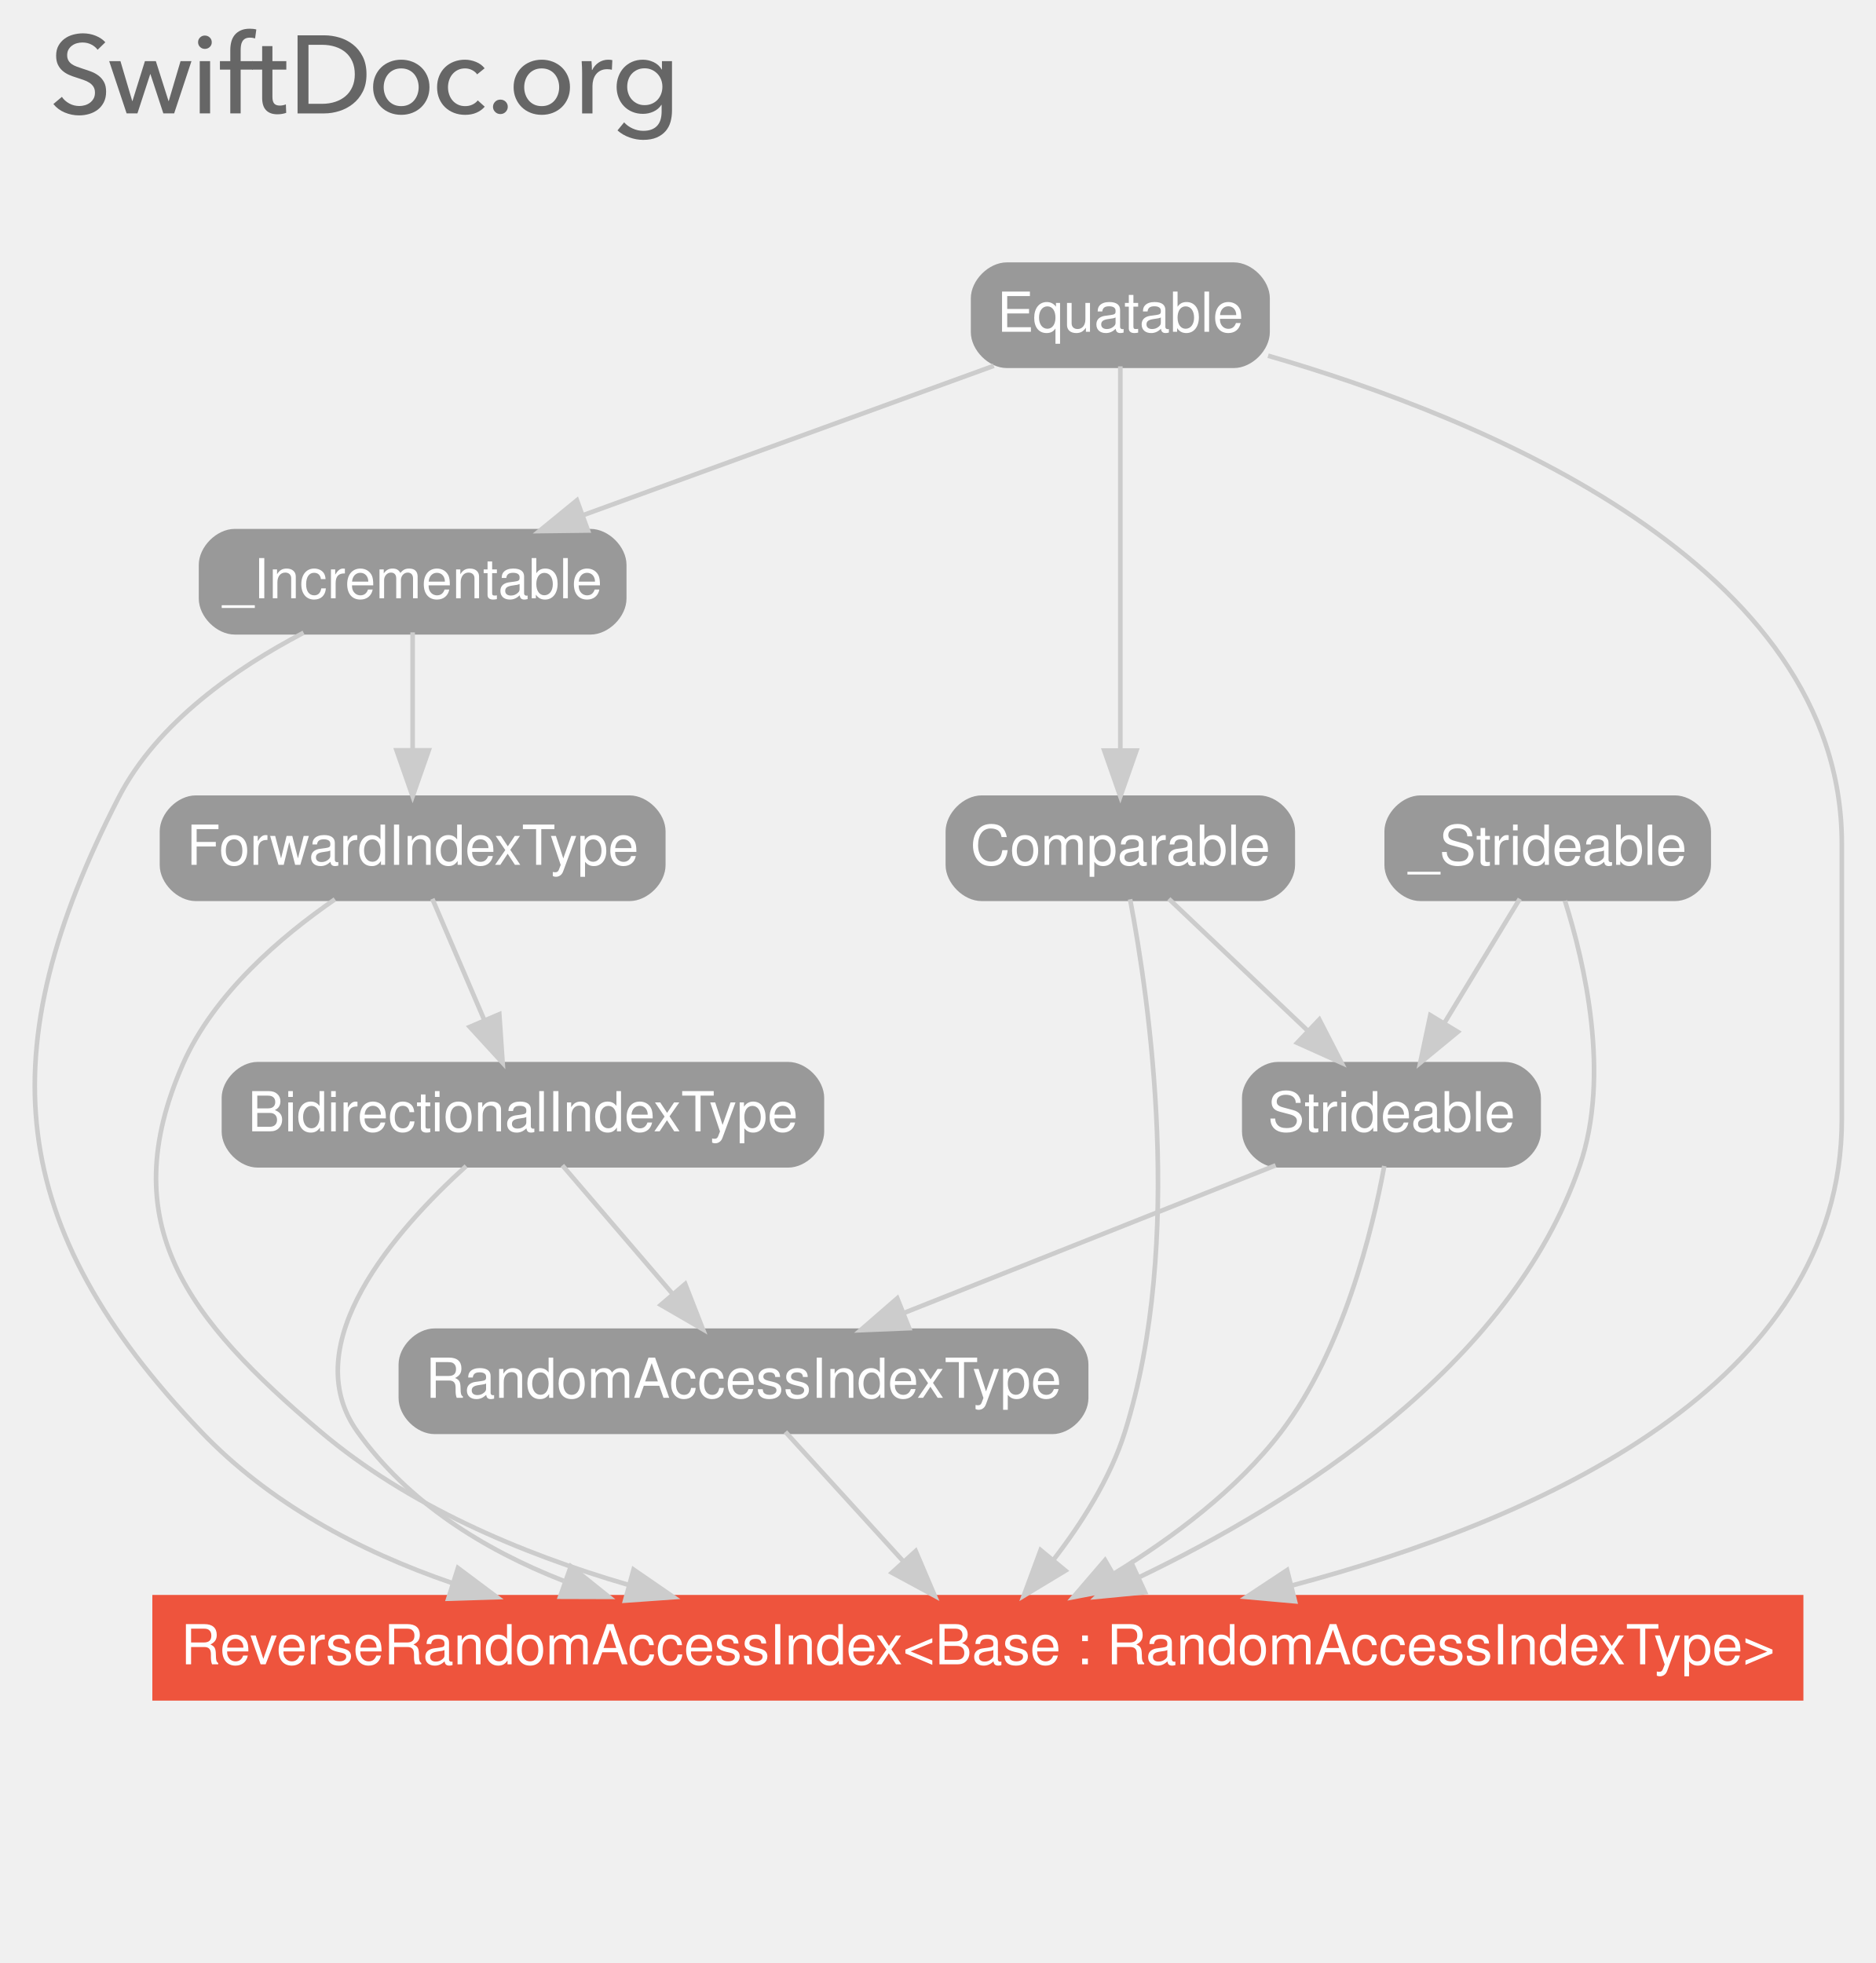
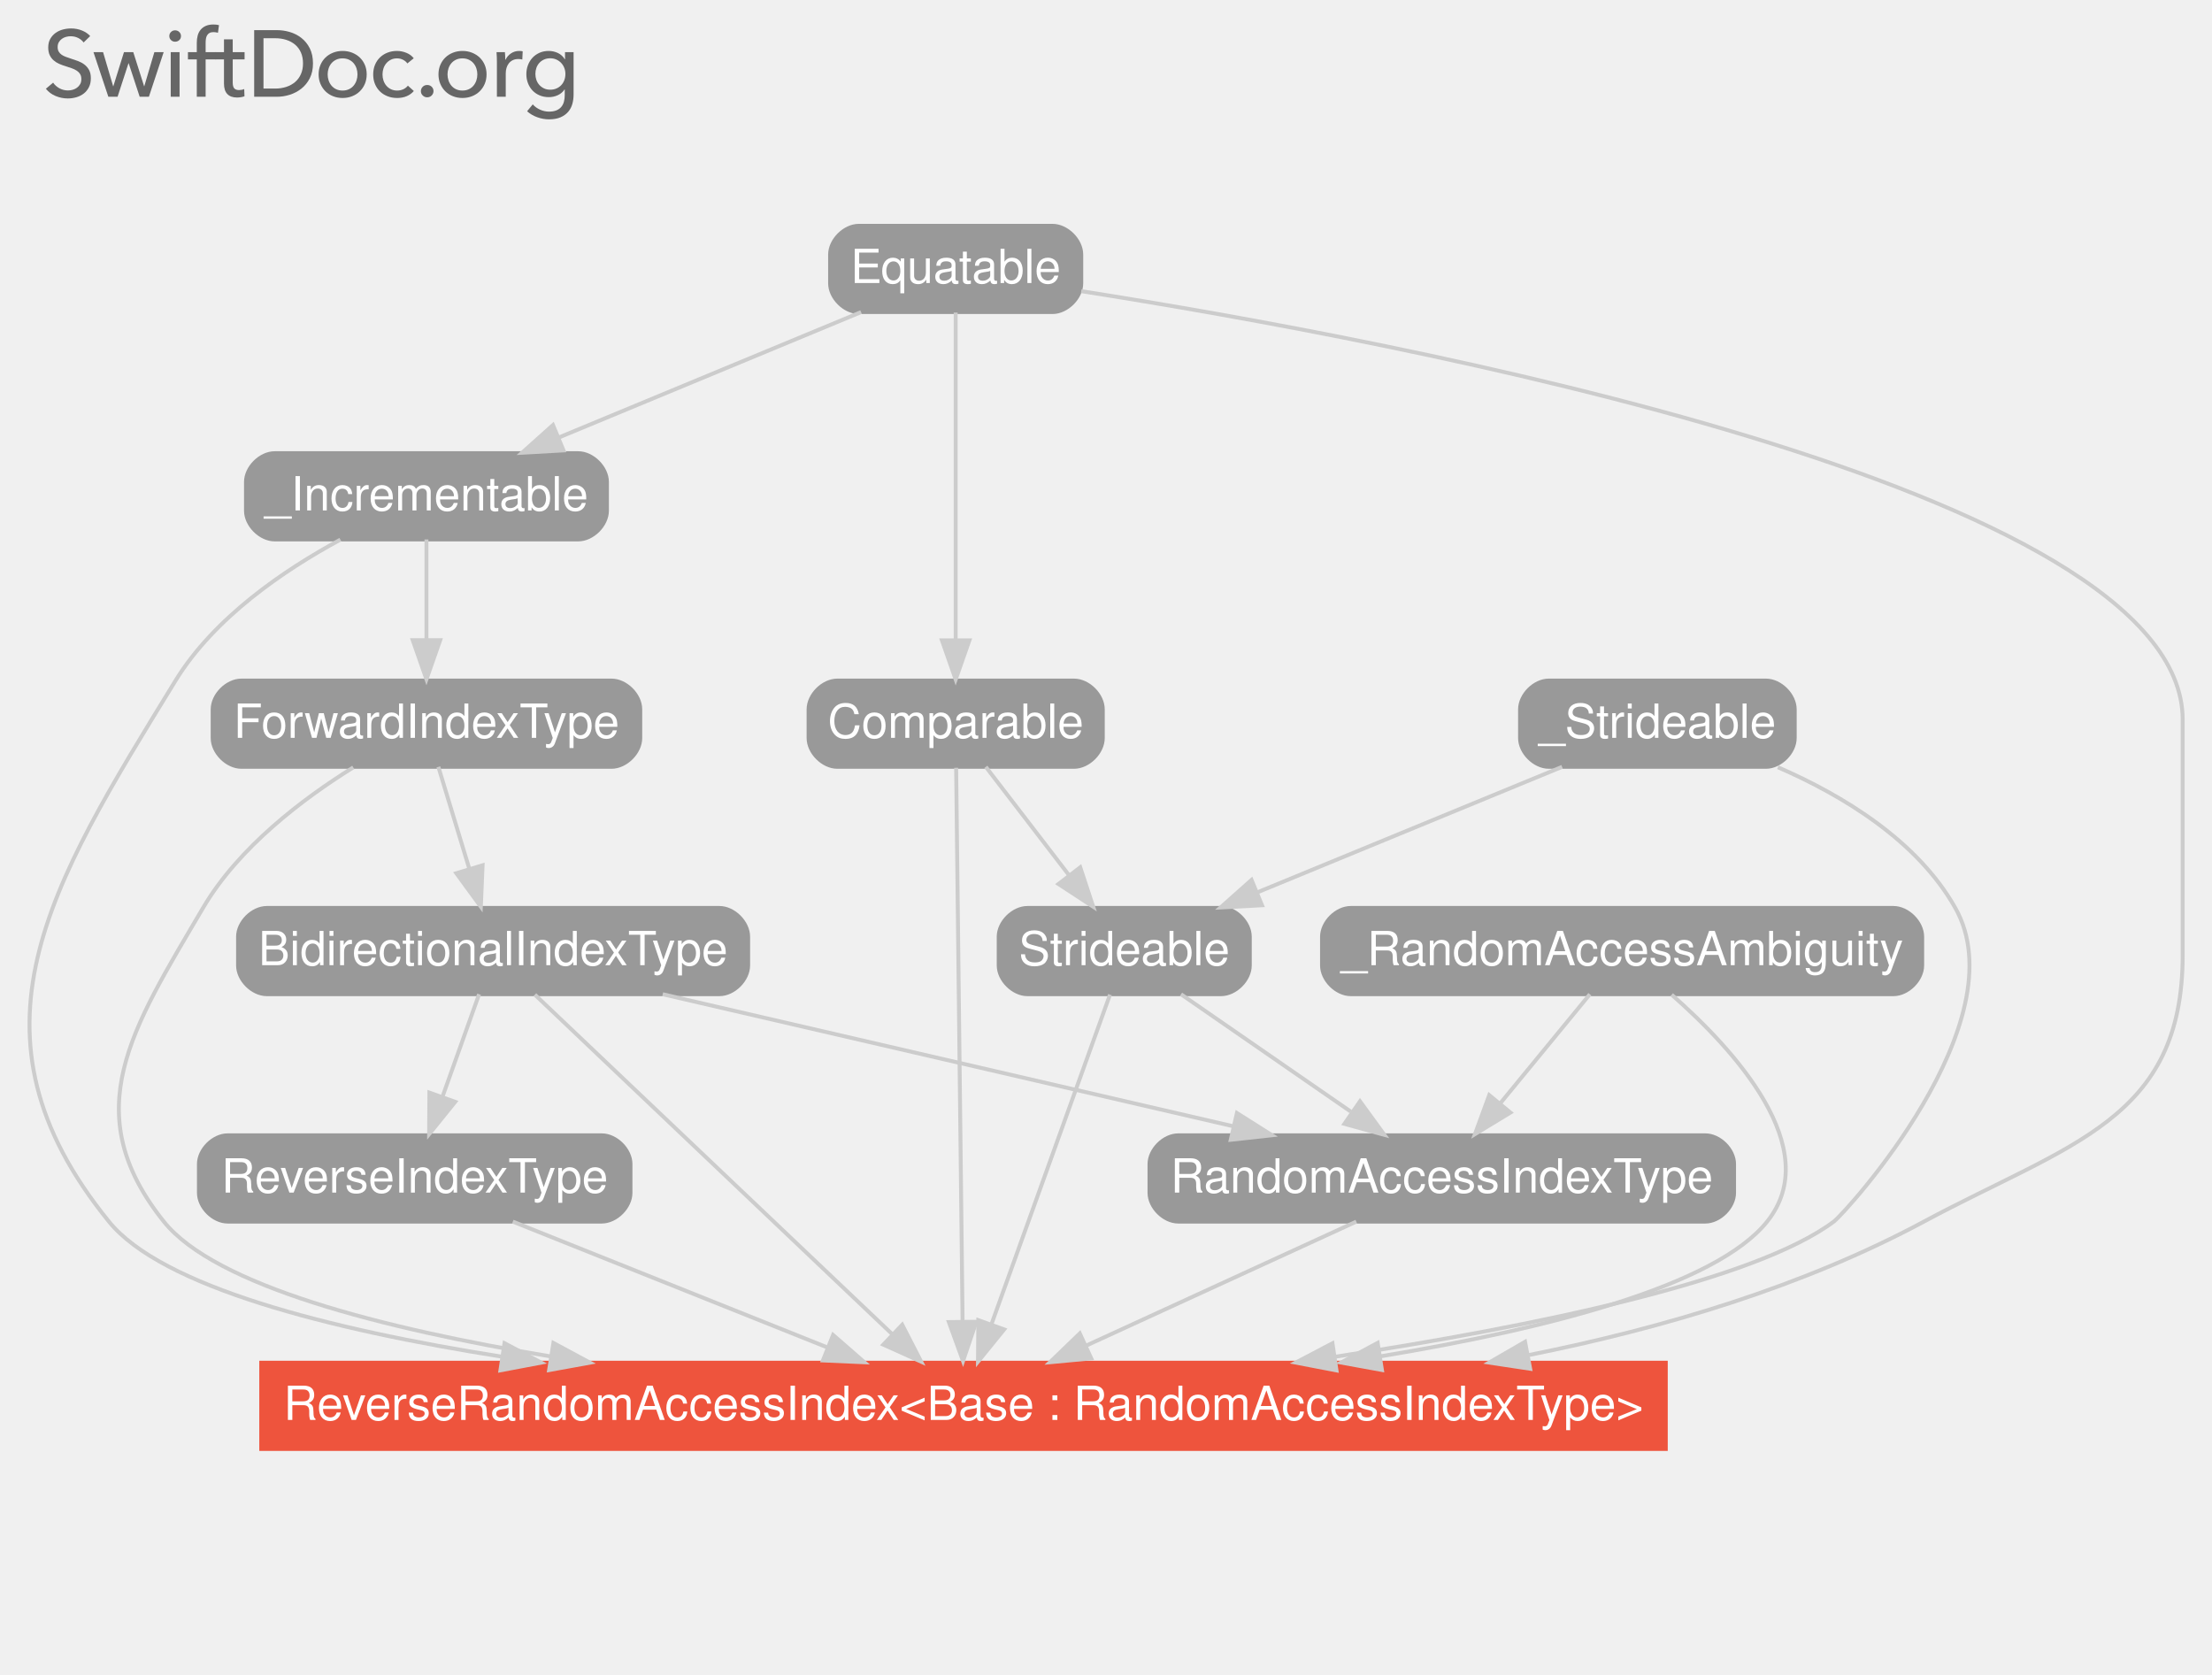
- <svg xmlns="http://www.w3.org/2000/svg" xmlns:xlink="http://www.w3.org/1999/xlink" width="408pt" height="427pt" viewBox="0.00 0.00 407.80 427.20">
+ <svg xmlns="http://www.w3.org/2000/svg" xmlns:xlink="http://www.w3.org/1999/xlink" width="564pt" height="427pt" viewBox="0.00 0.00 563.70 427.20">
  <g id="graph0" class="graph" transform="scale(1 1) rotate(0) translate(7.2 369.6)">
    <g transform="translate(0 -369.6)">
      <g>
        <path fill="#666666" d="M13.846,10.832c-0.336-0.464-0.792-0.844-1.368-1.14s-1.224-0.444-1.944-0.444         c-0.384,0-0.772,0.052-1.164,0.156C8.977,9.509,8.622,9.677,8.301,9.908c-0.32,0.232-0.58,0.52-0.78,0.864         c-0.2,0.344-0.3,0.756-0.3,1.236c0,0.464,0.092,0.852,0.276,1.164c0.184,0.312,0.432,0.576,0.744,0.792s0.68,0.4,1.104,0.552         c0.423,0.152,0.876,0.309,1.356,0.468c0.576,0.177,1.16,0.376,1.752,0.601c0.592,0.224,1.128,0.52,1.608,0.888         s0.872,0.828,1.176,1.38s0.456,1.252,0.456,2.101c0,0.88-0.164,1.644-0.492,2.292c-0.328,0.647-0.765,1.184-1.308,1.607         c-0.544,0.424-1.172,0.74-1.884,0.948s-1.444,0.312-2.196,0.312c-1.072,0-2.108-0.208-3.108-0.624         c-1-0.415-1.828-1.031-2.484-1.848l1.848-1.56c0.4,0.592,0.936,1.071,1.608,1.439c0.672,0.368,1.399,0.552,2.184,0.552         c0.4,0,0.8-0.056,1.2-0.168c0.4-0.111,0.764-0.288,1.092-0.527c0.328-0.24,0.596-0.54,0.804-0.9         c0.208-0.36,0.312-0.796,0.312-1.308s-0.108-0.94-0.324-1.284c-0.216-0.344-0.508-0.636-0.876-0.876s-0.796-0.444-1.284-0.612         c-0.488-0.168-1.004-0.34-1.548-0.516c-0.544-0.16-1.08-0.356-1.608-0.588c-0.528-0.232-1-0.528-1.416-0.889         c-0.416-0.359-0.752-0.804-1.008-1.332c-0.256-0.527-0.384-1.184-0.384-1.968c0-0.848,0.172-1.576,0.516-2.184         c0.344-0.608,0.792-1.112,1.344-1.512c0.552-0.4,1.176-0.692,1.872-0.876c0.696-0.184,1.396-0.276,2.1-0.276         c0.992,0,1.92,0.176,2.784,0.528c0.864,0.352,1.56,0.824,2.088,1.416L13.846,10.832z" />
        <path fill="#666666" d="M18.813,13.304l2.568,8.688h0.048l2.712-8.688h2.376l2.76,8.688h0.048l2.568-8.688h2.376L30.501,24.68         h-2.352l-2.808-8.544h-0.048l-2.784,8.544h-2.352l-3.792-11.376H18.813z" />
        <path fill="#666666" d="M38.685,9.2c0,0.416-0.147,0.76-0.44,1.032c-0.294,0.272-0.647,0.408-1.06,0.408s-0.762-0.14-1.047-0.42         c-0.286-0.28-0.429-0.62-0.429-1.02c0-0.416,0.143-0.764,0.429-1.044c0.286-0.28,0.635-0.42,1.047-0.42s0.766,0.14,1.06,0.42         C38.538,8.437,38.685,8.784,38.685,9.2z M38.325,24.68h-2.256V13.304h2.256V24.68z" />
        <path fill="#666666" d="M47.613,15.152h-2.64v9.528h-2.256v-9.528h-2.256v-1.848h2.256v-2.376c0-0.672,0.076-1.292,0.228-1.86         c0.152-0.568,0.4-1.06,0.744-1.476c0.344-0.416,0.784-0.744,1.32-0.984c0.536-0.24,1.188-0.36,1.956-0.36         c0.544,0,1.016,0.056,1.416,0.168l-0.264,1.944c-0.176-0.048-0.352-0.088-0.528-0.12c-0.176-0.032-0.376-0.048-0.6-0.048         c-0.432,0-0.78,0.076-1.044,0.228c-0.264,0.152-0.468,0.356-0.612,0.612s-0.24,0.548-0.288,0.876         c-0.048,0.328-0.072,0.668-0.072,1.02v2.376h2.64V15.152z" />
        <path fill="#666666" d="M54.909,15.152h-3.024v5.91c0,0.687,0.128,1.177,0.384,1.472c0.256,0.295,0.664,0.442,1.224,0.442         c0.208,0,0.432-0.021,0.672-0.065c0.24-0.044,0.456-0.11,0.648-0.198l0.072,1.848c-0.272,0.096-0.572,0.172-0.9,0.229         c-0.328,0.056-0.668,0.084-1.02,0.084c-1.072,0-1.892-0.296-2.46-0.889c-0.568-0.592-0.852-1.479-0.852-2.664v-6.168h-2.184         v-1.848h2.184V10.04h2.232v3.264h3.024V15.152z" />
        <path fill="#666666" d="M57.356,7.688h5.832c1.088,0,2.176,0.16,3.264,0.48c1.088,0.32,2.072,0.824,2.952,1.512         s1.592,1.568,2.136,2.64c0.544,1.072,0.816,2.36,0.816,3.864c0,1.456-0.272,2.716-0.816,3.78s-1.256,1.943-2.136,2.64         s-1.864,1.216-2.952,1.561c-1.088,0.344-2.176,0.516-3.264,0.516h-5.832V7.688z M59.732,22.593h2.976         c1.024,0,1.972-0.145,2.844-0.432c0.872-0.288,1.624-0.704,2.256-1.248c0.632-0.544,1.124-1.216,1.476-2.017         c0.352-0.8,0.528-1.704,0.528-2.712c0-1.056-0.176-1.983-0.528-2.784c-0.353-0.8-0.844-1.468-1.476-2.004         c-0.632-0.536-1.384-0.944-2.256-1.224s-1.82-0.42-2.844-0.42h-2.976V22.593z" />
        <path fill="#666666" d="M86.06,18.969c0,0.88-0.156,1.688-0.468,2.424c-0.312,0.736-0.744,1.372-1.296,1.908         c-0.552,0.536-1.204,0.952-1.956,1.248c-0.752,0.296-1.56,0.443-2.424,0.443c-0.864,0-1.672-0.147-2.424-0.443         c-0.752-0.296-1.4-0.712-1.944-1.248c-0.544-0.536-0.972-1.172-1.284-1.908c-0.312-0.735-0.468-1.544-0.468-2.424         s0.156-1.684,0.468-2.412c0.312-0.728,0.74-1.356,1.284-1.884c0.543-0.528,1.191-0.939,1.944-1.236         c0.752-0.296,1.56-0.444,2.424-0.444c0.864,0,1.672,0.148,2.424,0.444c0.752,0.297,1.404,0.708,1.956,1.236         c0.552,0.527,0.984,1.156,1.296,1.884C85.904,17.285,86.06,18.089,86.06,18.969z M83.708,18.98c0-0.542-0.084-1.061-0.252-1.556         c-0.169-0.494-0.414-0.929-0.734-1.304s-0.718-0.674-1.192-0.897s-1.015-0.335-1.625-0.335c-0.61,0-1.152,0.111-1.625,0.335         c-0.474,0.224-0.871,0.522-1.191,0.897c-0.321,0.375-0.566,0.81-0.734,1.304C76.184,17.92,76.1,18.438,76.1,18.98         c0,0.543,0.084,1.062,0.253,1.556c0.168,0.495,0.413,0.934,0.734,1.316c0.321,0.383,0.718,0.686,1.191,0.909         c0.473,0.224,1.015,0.335,1.625,0.335c0.61,0,1.151-0.111,1.625-0.335s0.871-0.526,1.192-0.909s0.565-0.821,0.734-1.316         C83.624,20.042,83.708,19.523,83.708,18.98z" />
        <path fill="#666666" d="M96.428,16.184c-0.24-0.368-0.6-0.676-1.08-0.924s-0.992-0.372-1.536-0.372         c-0.592,0-1.116,0.112-1.572,0.336c-0.456,0.225-0.844,0.524-1.164,0.9c-0.32,0.376-0.564,0.812-0.732,1.308         s-0.252,1.017-0.252,1.56c0,0.545,0.084,1.064,0.252,1.561s0.412,0.933,0.732,1.308c0.32,0.376,0.712,0.677,1.176,0.9         c0.464,0.225,0.992,0.336,1.584,0.336c0.576,0,1.1-0.111,1.572-0.336c0.472-0.224,0.86-0.528,1.164-0.912l1.512,1.368         c-0.48,0.561-1.08,0.996-1.8,1.308c-0.72,0.312-1.536,0.468-2.448,0.468c-0.88,0-1.692-0.144-2.436-0.432         c-0.744-0.288-1.388-0.691-1.932-1.212c-0.544-0.52-0.972-1.147-1.284-1.884s-0.468-1.561-0.468-2.473         c0-0.896,0.152-1.711,0.456-2.447c0.304-0.736,0.728-1.368,1.272-1.896c0.543-0.527,1.188-0.936,1.932-1.224         c0.744-0.288,1.548-0.433,2.412-0.433c0.8,0,1.596,0.16,2.388,0.48s1.419,0.784,1.884,1.392L96.428,16.184z" />
        <path fill="#666666" d="M103.1,23.24c0,0.417-0.152,0.784-0.456,1.104c-0.304,0.32-0.688,0.479-1.152,0.479         c-0.448,0-0.828-0.155-1.14-0.468c-0.312-0.312-0.468-0.676-0.468-1.092c0-0.432,0.152-0.804,0.456-1.116         c0.304-0.312,0.688-0.468,1.152-0.468c0.464,0,0.848,0.152,1.152,0.456C102.947,22.44,103.1,22.808,103.1,23.24z" />
        <path fill="#666666" d="M116.635,18.969c0,0.88-0.156,1.688-0.468,2.424c-0.312,0.736-0.744,1.372-1.296,1.908         c-0.552,0.536-1.204,0.952-1.956,1.248c-0.752,0.296-1.56,0.443-2.424,0.443c-0.864,0-1.672-0.147-2.424-0.443         c-0.752-0.296-1.4-0.712-1.944-1.248c-0.544-0.536-0.972-1.172-1.284-1.908c-0.312-0.735-0.468-1.544-0.468-2.424         s0.156-1.684,0.468-2.412c0.312-0.728,0.74-1.356,1.284-1.884c0.543-0.528,1.191-0.939,1.944-1.236         c0.752-0.296,1.56-0.444,2.424-0.444c0.864,0,1.672,0.148,2.424,0.444c0.752,0.297,1.404,0.708,1.956,1.236         c0.552,0.527,0.984,1.156,1.296,1.884C116.479,17.285,116.635,18.089,116.635,18.969z M114.283,18.98         c0-0.542-0.084-1.061-0.252-1.556c-0.169-0.494-0.414-0.929-0.734-1.304s-0.718-0.674-1.192-0.897s-1.015-0.335-1.625-0.335         c-0.61,0-1.152,0.111-1.625,0.335c-0.474,0.224-0.871,0.522-1.191,0.897c-0.321,0.375-0.566,0.81-0.734,1.304         c-0.169,0.495-0.253,1.014-0.253,1.556c0,0.543,0.084,1.062,0.253,1.556c0.168,0.495,0.413,0.934,0.734,1.316         c0.321,0.383,0.718,0.686,1.191,0.909c0.473,0.224,1.015,0.335,1.625,0.335c0.61,0,1.151-0.111,1.625-0.335         s0.871-0.526,1.192-0.909s0.565-0.821,0.734-1.316C114.199,20.042,114.283,19.523,114.283,18.98z" />
        <path fill="#666666" d="M119.251,14.577c-0.016-0.48-0.04-0.904-0.072-1.272h2.136c0.032,0.288,0.056,0.62,0.072,0.996         c0.016,0.376,0.024,0.684,0.024,0.924h0.072c0.32-0.672,0.788-1.212,1.404-1.62c0.616-0.408,1.308-0.612,2.076-0.612         c0.352,0,0.648,0.033,0.888,0.097l-0.096,2.088c-0.32-0.08-0.664-0.12-1.032-0.12c-0.544,0-1.016,0.101-1.416,0.3         c-0.4,0.2-0.732,0.468-0.996,0.805c-0.264,0.336-0.46,0.724-0.588,1.163c-0.128,0.44-0.192,0.9-0.192,1.381v5.976h-2.256v-8.928         C119.275,15.449,119.267,15.056,119.251,14.577z" />
        <path fill="#666666" d="M128.419,26.625c0.496,0.56,1.116,1.008,1.86,1.344c0.744,0.336,1.508,0.504,2.292,0.504         c0.752,0,1.384-0.108,1.896-0.324s0.924-0.512,1.236-0.888s0.536-0.82,0.672-1.332c0.136-0.513,0.204-1.064,0.204-1.656v-1.464         h-0.048c-0.416,0.641-0.984,1.128-1.704,1.464c-0.72,0.336-1.488,0.504-2.304,0.504c-0.864,0-1.652-0.151-2.364-0.456         c-0.712-0.304-1.316-0.72-1.812-1.248c-0.496-0.527-0.88-1.147-1.152-1.859s-0.408-1.477-0.408-2.292         c0-0.816,0.136-1.584,0.408-2.305c0.272-0.72,0.656-1.348,1.152-1.884c0.496-0.535,1.096-0.96,1.8-1.271         c0.704-0.312,1.488-0.469,2.352-0.469c0.816,0,1.596,0.177,2.34,0.528c0.744,0.353,1.332,0.888,1.764,1.608h0.048v-1.824h2.184         v10.8c0,0.832-0.104,1.628-0.312,2.388c-0.208,0.76-0.56,1.433-1.056,2.017s-1.144,1.052-1.944,1.404         c-0.8,0.352-1.792,0.527-2.976,0.527c-0.992,0-1.988-0.18-2.988-0.54c-1-0.359-1.86-0.868-2.58-1.523L128.419,26.625z          M129.091,18.873c0,0.527,0.084,1.031,0.253,1.512c0.168,0.479,0.417,0.904,0.746,1.271c0.329,0.369,0.726,0.664,1.192,0.889         c0.465,0.224,0.995,0.336,1.589,0.336c0.577,0,1.107-0.104,1.589-0.312c0.481-0.207,0.891-0.491,1.228-0.852         s0.598-0.784,0.782-1.272c0.185-0.487,0.277-1.012,0.277-1.571c0-0.544-0.093-1.057-0.277-1.536         c-0.185-0.48-0.449-0.904-0.794-1.272c-0.345-0.367-0.755-0.66-1.228-0.876c-0.474-0.216-1-0.324-1.577-0.324         c-0.594,0-1.124,0.108-1.589,0.324c-0.466,0.216-0.863,0.504-1.192,0.864s-0.578,0.784-0.746,1.271         C129.175,17.812,129.091,18.329,129.091,18.873z" />
      </g>
      <g>
        <a xlink:href="/" pointer-events="all" target="_top">
          <polygon fill="none" points="0,0 145,0 145,35 0,35 0,0" />
        </a>
      </g>
    </g>
    <g id="node1" class="node">
      <g id="a_node1">
        <a xlink:href="/swift-2/protocol/BidirectionalIndexType/" target="_top">
-           <path fill="#999999" stroke="#999999" d="M164.123,-138C164.123,-138 48.672,-138 48.672,-138 45.005,-138 41.339,-134.333 41.339,-130.667 41.339,-130.667 41.339,-123.333 41.339,-123.333 41.339,-119.667 45.005,-116 48.672,-116 48.672,-116 164.123,-116 164.123,-116 167.79,-116 171.456,-119.667 171.456,-123.333 171.456,-123.333 171.456,-130.667 171.456,-130.667 171.456,-134.333 167.79,-138 164.123,-138" />
-           <text text-anchor="middle" x="106.398" y="-123.4" font-family="Helvetica,sans-Serif" font-size="12.00" fill="white">BidirectionalIndexType</text>
+           <path fill="#999999" stroke="#999999" d="M176.03,-138C176.03,-138 60.579,-138 60.579,-138 56.912,-138 53.245,-134.333 53.245,-130.667 53.245,-130.667 53.245,-123.333 53.245,-123.333 53.245,-119.667 56.912,-116 60.579,-116 60.579,-116 176.03,-116 176.03,-116 179.696,-116 183.363,-119.667 183.363,-123.333 183.363,-123.333 183.363,-130.667 183.363,-130.667 183.363,-134.333 179.696,-138 176.03,-138" />
+           <text text-anchor="middle" x="118.304" y="-123.4" font-family="Helvetica,sans-Serif" font-size="12.00" fill="white">BidirectionalIndexType</text>
        </a>
      </g>
    </g>
    <g id="node5" class="node">
      <g id="a_node5">
        <a xlink:href="/swift-2/protocol/RandomAccessIndexType/" target="_top">
-           <path fill="#999999" stroke="#999999" d="M221.623,-80C221.623,-80 87.172,-80 87.172,-80 83.505,-80 79.839,-76.333 79.839,-72.667 79.839,-72.667 79.839,-65.333 79.839,-65.333 79.839,-61.667 83.505,-58 87.172,-58 87.172,-58 221.623,-58 221.623,-58 225.29,-58 228.956,-61.667 228.956,-65.333 228.956,-65.333 228.956,-72.667 228.956,-72.667 228.956,-76.333 225.29,-80 221.623,-80" />
-           <text text-anchor="middle" x="154.398" y="-65.4" font-family="Helvetica,sans-Serif" font-size="12.00" fill="white">RandomAccessIndexType</text>
+           <path fill="#999999" stroke="#999999" d="M427.53,-80C427.53,-80 293.079,-80 293.079,-80 289.412,-80 285.746,-76.333 285.746,-72.667 285.746,-72.667 285.746,-65.333 285.746,-65.333 285.746,-61.667 289.412,-58 293.079,-58 293.079,-58 427.53,-58 427.53,-58 431.196,-58 434.863,-61.667 434.863,-65.333 434.863,-65.333 434.863,-72.667 434.863,-72.667 434.863,-76.333 431.196,-80 427.53,-80" />
+           <text text-anchor="middle" x="360.304" y="-65.4" font-family="Helvetica,sans-Serif" font-size="12.00" fill="white">RandomAccessIndexType</text>
        </a>
      </g>
    </g>
-     <g id="edge11" class="edge">
-       <path fill="none" stroke="#cccccc" d="M114.979,-115.988C121.653,-108.202 131.086,-97.197 139.05,-87.905" />
-       <polygon fill="#cccccc" stroke="#cccccc" points="141.715,-90.174 145.566,-80.304 136.4,-85.619 141.715,-90.174" />
+     <g id="edge15" class="edge">
+       <path fill="none" stroke="#cccccc" d="M161.569,-115.988C202.308,-106.561 263.436,-92.416 307.131,-82.305" />
+       <polygon fill="#cccccc" stroke="#cccccc" points="308.053,-85.684 317.007,-80.019 306.475,-78.864 308.053,-85.684" />
    </g>
    <g id="node6" class="node">
      <g id="a_node6">
-         <a xlink:href="/swift-2/type/ReverseRandomAccessIndex/" target="_top">
-           <polygon fill="#ee543d" stroke="#ee543d" points="384.539,-22 26.256,-22 26.256,-0 384.539,-0 384.539,-22" />
-           <text text-anchor="middle" x="205.398" y="-7.4" font-family="Helvetica,sans-Serif" font-size="12.00" fill="white">ReverseRandomAccessIndex&lt;Base : RandomAccessIndexType&gt;</text>
+         <a xlink:href="/swift-2/protocol/ReverseIndexType/" target="_top">
+           <path fill="#999999" stroke="#999999" d="M146.016,-80C146.016,-80 50.592,-80 50.592,-80 46.925,-80 43.259,-76.333 43.259,-72.667 43.259,-72.667 43.259,-65.333 43.259,-65.333 43.259,-61.667 46.925,-58 50.592,-58 50.592,-58 146.016,-58 146.016,-58 149.683,-58 153.35,-61.667 153.35,-65.333 153.35,-65.333 153.35,-72.667 153.35,-72.667 153.35,-76.333 149.683,-80 146.016,-80" />
+           <text text-anchor="middle" x="98.304" y="-65.4" font-family="Helvetica,sans-Serif" font-size="12.00" fill="white">ReverseIndexType</text>
        </a>
      </g>
    </g>
-     <g id="edge5" class="edge">
-       <path fill="none" stroke="#cccccc" d="M94.039,-115.829C78.861,-102.089 56.715,-77.118 70.397,-58 81.341,-42.71 97.671,-32.443 115.228,-25.565" />
-       <polygon fill="#cccccc" stroke="#cccccc" points="116.82,-28.715 125.082,-22.083 114.488,-22.115 116.82,-28.715" />
+     <g id="edge13" class="edge">
+       <path fill="none" stroke="#cccccc" d="M114.729,-115.988C112.144,-108.752 108.568,-98.737 105.411,-89.9" />
+       <polygon fill="#cccccc" stroke="#cccccc" points="108.644,-88.544 101.984,-80.304 102.052,-90.898 108.644,-88.544" />
+     </g>
+     <g id="node7" class="node">
+       <g id="a_node7">
+         <a xlink:href="/swift-2/type/ReverseRandomAccessIndex/" target="_top">
+           <polygon fill="#ee543d" stroke="#ee543d" points="417.446,-22 59.163,-22 59.163,-0 417.446,-0 417.446,-22" />
+           <text text-anchor="middle" x="238.304" y="-7.4" font-family="Helvetica,sans-Serif" font-size="12.00" fill="white">ReverseRandomAccessIndex&lt;Base : RandomAccessIndexType&gt;</text>
+         </a>
+       </g>
+     </g>
+     <g id="edge6" class="edge">
+       <path fill="none" stroke="#cccccc" d="M128.953,-115.883C149.45,-96.412 194.599,-53.52 220.007,-29.382" />
+       <polygon fill="#cccccc" stroke="#cccccc" points="222.667,-31.683 227.506,-22.258 217.846,-26.608 222.667,-31.683" />
    </g>
    <g id="node2" class="node">
      <g id="a_node2">
        <a xlink:href="/swift-2/protocol/Comparable/" target="_top">
-           <path fill="#999999" stroke="#999999" d="M266.589,-196C266.589,-196 206.206,-196 206.206,-196 202.54,-196 198.873,-192.333 198.873,-188.667 198.873,-188.667 198.873,-181.333 198.873,-181.333 198.873,-177.667 202.54,-174 206.206,-174 206.206,-174 266.589,-174 266.589,-174 270.255,-174 273.922,-177.667 273.922,-181.333 273.922,-181.333 273.922,-188.667 273.922,-188.667 273.922,-192.333 270.255,-196 266.589,-196" />
-           <text text-anchor="middle" x="236.398" y="-181.4" font-family="Helvetica,sans-Serif" font-size="12.00" fill="white">Comparable</text>
+           <path fill="#999999" stroke="#999999" d="M266.496,-196C266.496,-196 206.113,-196 206.113,-196 202.446,-196 198.78,-192.333 198.78,-188.667 198.78,-188.667 198.78,-181.333 198.78,-181.333 198.78,-177.667 202.446,-174 206.113,-174 206.113,-174 266.496,-174 266.496,-174 270.162,-174 273.829,-177.667 273.829,-181.333 273.829,-181.333 273.829,-188.667 273.829,-188.667 273.829,-192.333 270.162,-196 266.496,-196" />
+           <text text-anchor="middle" x="236.304" y="-181.4" font-family="Helvetica,sans-Serif" font-size="12.00" fill="white">Comparable</text>
        </a>
      </g>
    </g>
-     <g id="edge7" class="edge">
-       <path fill="none" stroke="#cccccc" d="M238.524,-173.892C242.672,-152.101 250.359,-99.329 237.398,-58 234.233,-47.911 227.988,-38.097 221.848,-30.143" />
-       <polygon fill="#cccccc" stroke="#cccccc" points="224.447,-27.794 215.378,-22.318 219.052,-32.255 224.447,-27.794" />
+     <g id="edge9" class="edge">
+       <path fill="none" stroke="#cccccc" d="M236.423,-173.756C236.745,-146.097 237.636,-69.509 238.066,-32.519" />
+       <polygon fill="#cccccc" stroke="#cccccc" points="241.567,-32.448 238.183,-22.408 234.567,-32.367 241.567,-32.448" />
    </g>
-     <g id="node7" class="node">
-       <g id="a_node7">
+     <g id="node8" class="node">
+       <g id="a_node8">
        <a xlink:href="/swift-2/protocol/Strideable/" target="_top">
-           <path fill="#999999" stroke="#999999" d="M320.091,-138C320.091,-138 270.704,-138 270.704,-138 267.038,-138 263.371,-134.333 263.371,-130.667 263.371,-130.667 263.371,-123.333 263.371,-123.333 263.371,-119.667 267.038,-116 270.704,-116 270.704,-116 320.091,-116 320.091,-116 323.757,-116 327.424,-119.667 327.424,-123.333 327.424,-123.333 327.424,-130.667 327.424,-130.667 327.424,-134.333 323.757,-138 320.091,-138" />
-           <text text-anchor="middle" x="295.398" y="-123.4" font-family="Helvetica,sans-Serif" font-size="12.00" fill="white">Strideable</text>
+           <path fill="#999999" stroke="#999999" d="M303.997,-138C303.997,-138 254.611,-138 254.611,-138 250.945,-138 247.278,-134.333 247.278,-130.667 247.278,-130.667 247.278,-123.333 247.278,-123.333 247.278,-119.667 250.945,-116 254.611,-116 254.611,-116 303.997,-116 303.997,-116 307.664,-116 311.331,-119.667 311.331,-123.333 311.331,-123.333 311.331,-130.667 311.331,-130.667 311.331,-134.333 307.664,-138 303.997,-138" />
+           <text text-anchor="middle" x="279.304" y="-123.4" font-family="Helvetica,sans-Serif" font-size="12.00" fill="white">Strideable</text>
+         </a>
+       </g>
+     </g>
+     <g id="edge18" class="edge">
+       <path fill="none" stroke="#cccccc" d="M243.992,-173.988C249.85,-166.359 258.08,-155.64 265.122,-146.47" />
+       <polygon fill="#cccccc" stroke="#cccccc" points="268.078,-148.367 271.392,-138.304 262.526,-144.104 268.078,-148.367" />
+     </g>
+     <g id="node3" class="node">
+       <g id="a_node3">
+         <a xlink:href="/swift-2/protocol/Equatable/" target="_top">
+           <path fill="#999999" stroke="#999999" d="M261.006,-312C261.006,-312 211.602,-312 211.602,-312 207.936,-312 204.269,-308.333 204.269,-304.667 204.269,-304.667 204.269,-297.333 204.269,-297.333 204.269,-293.667 207.936,-290 211.602,-290 211.602,-290 261.006,-290 261.006,-290 264.673,-290 268.339,-293.667 268.339,-297.333 268.339,-297.333 268.339,-304.667 268.339,-304.667 268.339,-308.333 264.673,-312 261.006,-312" />
+           <text text-anchor="middle" x="236.304" y="-297.4" font-family="Helvetica,sans-Serif" font-size="12.00" fill="white">Equatable</text>
+         </a>
+       </g>
+     </g>
+     <g id="edge20" class="edge">
+       <path fill="none" stroke="#cccccc" d="M236.304,-289.883C236.304,-271.17 236.304,-230.827 236.304,-206.287" />
+       <polygon fill="#cccccc" stroke="#cccccc" points="239.804,-206.258 236.304,-196.258 232.804,-206.258 239.804,-206.258" />
+     </g>
+     <g id="edge3" class="edge">
+       <path fill="none" stroke="#cccccc" d="M268.33,-295.333C348.103,-282.812 549.304,-245.35 549.304,-186 549.304,-186 549.304,-186 549.304,-126 549.304,-83.883 520.407,-77.931 483.304,-58 452.595,-41.503 416.955,-30.834 382.528,-23.957" />
+       <polygon fill="#cccccc" stroke="#cccccc" points="382.852,-20.456 372.375,-22.03 381.547,-27.334 382.852,-20.456" />
+     </g>
+     <g id="node9" class="node">
+       <g id="a_node9">
+         <a xlink:href="/swift-2/protocol/_Incrementable/" target="_top">
+           <path fill="#999999" stroke="#999999" d="M140.009,-254C140.009,-254 62.599,-254 62.599,-254 58.932,-254 55.266,-250.333 55.266,-246.667 55.266,-246.667 55.266,-239.333 55.266,-239.333 55.266,-235.667 58.932,-232 62.599,-232 62.599,-232 140.009,-232 140.009,-232 143.676,-232 147.343,-235.667 147.343,-239.333 147.343,-239.333 147.343,-246.667 147.343,-246.667 147.343,-250.333 143.676,-254 140.009,-254" />
+           <text text-anchor="middle" x="101.304" y="-239.4" font-family="Helvetica,sans-Serif" font-size="12.00" fill="white">_Incrementable</text>
+         </a>
+       </g>
+     </g>
+     <g id="edge12" class="edge">
+       <path fill="none" stroke="#cccccc" d="M212.169,-289.988C190.705,-281.085 159.097,-267.973 135.117,-258.026" />
+       <polygon fill="#cccccc" stroke="#cccccc" points="136.264,-254.713 125.686,-254.114 133.582,-261.178 136.264,-254.713" />
+     </g>
+     <g id="node4" class="node">
+       <g id="a_node4">
+         <a xlink:href="/swift-2/protocol/ForwardIndexType/" target="_top">
+           <path fill="#999999" stroke="#999999" d="M148.51,-196C148.51,-196 54.098,-196 54.098,-196 50.431,-196 46.765,-192.333 46.765,-188.667 46.765,-188.667 46.765,-181.333 46.765,-181.333 46.765,-177.667 50.431,-174 54.098,-174 54.098,-174 148.51,-174 148.51,-174 152.177,-174 155.844,-177.667 155.844,-181.333 155.844,-181.333 155.844,-188.667 155.844,-188.667 155.844,-192.333 152.177,-196 148.51,-196" />
+           <text text-anchor="middle" x="101.304" y="-181.4" font-family="Helvetica,sans-Serif" font-size="12.00" fill="white">ForwardIndexType</text>
        </a>
      </g>
    </g>
    <g id="edge14" class="edge">
-       <path fill="none" stroke="#cccccc" d="M246.946,-173.988C255.315,-166.045 267.213,-154.751 277.124,-145.344" />
-       <polygon fill="#cccccc" stroke="#cccccc" points="279.698,-147.727 284.542,-138.304 274.879,-142.65 279.698,-147.727" />
+       <path fill="none" stroke="#cccccc" d="M104.344,-173.988C106.54,-166.752 109.58,-156.737 112.263,-147.9" />
+       <polygon fill="#cccccc" stroke="#cccccc" points="115.62,-148.889 115.176,-138.304 108.922,-146.856 115.62,-148.889" />
    </g>
-     <g id="node3" class="node">
-       <g id="a_node3">
-         <a xlink:href="/swift-2/protocol/Equatable/" target="_top">
-           <path fill="#999999" stroke="#999999" d="M261.099,-312C261.099,-312 211.696,-312 211.696,-312 208.029,-312 204.362,-308.333 204.362,-304.667 204.362,-304.667 204.362,-297.333 204.362,-297.333 204.362,-293.667 208.029,-290 211.696,-290 211.696,-290 261.099,-290 261.099,-290 264.766,-290 268.433,-293.667 268.433,-297.333 268.433,-297.333 268.433,-304.667 268.433,-304.667 268.433,-308.333 264.766,-312 261.099,-312" />
-           <text text-anchor="middle" x="236.398" y="-297.4" font-family="Helvetica,sans-Serif" font-size="12.00" fill="white">Equatable</text>
+     <g id="edge1" class="edge">
+       <path fill="none" stroke="#cccccc" d="M82.63,-173.85C69.757,-165.843 53.388,-153.459 44.304,-138 26.151,-107.107 11.927,-85.986 34.304,-58 47.372,-41.657 90.033,-30.706 132.987,-23.603" />
+       <polygon fill="#cccccc" stroke="#cccccc" points="133.687,-27.036 143.016,-22.013 132.591,-20.122 133.687,-27.036" />
+     </g>
+     <g id="edge7" class="edge">
+       <path fill="none" stroke="#cccccc" d="M338.493,-57.988C319.269,-49.164 291.039,-36.206 269.44,-26.292" />
+       <polygon fill="#cccccc" stroke="#cccccc" points="270.886,-23.105 260.338,-22.114 267.966,-29.466 270.886,-23.105" />
+     </g>
+     <g id="edge5" class="edge">
+       <path fill="none" stroke="#cccccc" d="M123.333,-57.988C145.691,-49.045 178.663,-35.857 203.571,-25.893" />
+       <polygon fill="#cccccc" stroke="#cccccc" points="205.035,-29.078 213.02,-22.114 202.435,-22.578 205.035,-29.078" />
+     </g>
+     <g id="edge16" class="edge">
+       <path fill="none" stroke="#cccccc" d="M293.785,-115.988C305.805,-107.678 323.127,-95.703 337.081,-86.055" />
+       <polygon fill="#cccccc" stroke="#cccccc" points="339.44,-88.68 345.675,-80.114 335.459,-82.922 339.44,-88.68" />
+     </g>
+     <g id="edge8" class="edge">
+       <path fill="none" stroke="#cccccc" d="M275.666,-115.883C268.905,-97.086 254.295,-56.463 245.481,-31.956" />
+       <polygon fill="#cccccc" stroke="#cccccc" points="248.671,-30.483 241.994,-22.258 242.084,-32.852 248.671,-30.483" />
+     </g>
+     <g id="edge11" class="edge">
+       <path fill="none" stroke="#cccccc" d="M101.304,-231.988C101.304,-224.91 101.304,-215.171 101.304,-206.478" />
+       <polygon fill="#cccccc" stroke="#cccccc" points="104.804,-206.304 101.304,-196.304 97.804,-206.304 104.804,-206.304" />
+     </g>
+     <g id="edge2" class="edge">
+       <path fill="none" stroke="#cccccc" d="M79.346,-231.946C65.012,-224.201 47.187,-212.091 37.304,-196 4.963,-143.341 -18.621,-105.996 20.304,-58 33.81,-41.347 76.504,-30.49 120.571,-23.533" />
+       <polygon fill="#cccccc" stroke="#cccccc" points="121.216,-26.975 130.581,-22.021 120.17,-20.054 121.216,-26.975" />
+     </g>
+     <g id="node10" class="node">
+       <g id="a_node10">
+         <a xlink:href="/swift-2/protocol/_RandomAccessAmbiguity/" target="_top">
+           <path fill="#999999" stroke="#999999" d="M475.518,-138C475.518,-138 337.091,-138 337.091,-138 333.424,-138 329.757,-134.333 329.757,-130.667 329.757,-130.667 329.757,-123.333 329.757,-123.333 329.757,-119.667 333.424,-116 337.091,-116 337.091,-116 475.518,-116 475.518,-116 479.185,-116 482.851,-119.667 482.851,-123.333 482.851,-123.333 482.851,-130.667 482.851,-130.667 482.851,-134.333 479.185,-138 475.518,-138" />
+           <text text-anchor="middle" x="406.304" y="-123.4" font-family="Helvetica,sans-Serif" font-size="12.00" fill="white">_RandomAccessAmbiguity</text>
        </a>
      </g>
    </g>
-     <g id="edge16" class="edge">
-       <path fill="none" stroke="#cccccc" d="M236.398,-289.883C236.398,-271.17 236.398,-230.827 236.398,-206.287" />
-       <polygon fill="#cccccc" stroke="#cccccc" points="239.898,-206.258 236.398,-196.258 232.898,-206.258 239.898,-206.258" />
+     <g id="edge17" class="edge">
+       <path fill="none" stroke="#cccccc" d="M398.08,-115.988C391.749,-108.281 382.827,-97.419 375.244,-88.187" />
+       <polygon fill="#cccccc" stroke="#cccccc" points="377.82,-85.81 368.768,-80.304 372.411,-90.253 377.82,-85.81" />
    </g>
-     <g id="edge3" class="edge">
-       <path fill="none" stroke="#cccccc" d="M268.548,-292.189C314.48,-278.887 393.398,-247.138 393.398,-186 393.398,-186 393.398,-186 393.398,-126 393.398,-68.146 327.498,-38.837 273.731,-24.552" />
-       <polygon fill="#cccccc" stroke="#cccccc" points="274.404,-21.113 263.851,-22.056 272.689,-27.899 274.404,-21.113" />
+     <g id="edge10" class="edge">
+       <path fill="none" stroke="#cccccc" d="M418.947,-115.875C434.792,-101.969 458.17,-76.572 443.304,-58 430.22,-41.654 387.641,-30.718 344.654,-23.626" />
+       <polygon fill="#cccccc" stroke="#cccccc" points="345.039,-20.144 334.615,-22.038 343.946,-27.058 345.039,-20.144" />
    </g>
-     <g id="node8" class="node">
-       <g id="a_node8">
-         <a xlink:href="/swift-2/protocol/_Incrementable/" target="_top">
-           <path fill="#999999" stroke="#999999" d="M121.103,-254C121.103,-254 43.692,-254 43.692,-254 40.026,-254 36.359,-250.333 36.359,-246.667 36.359,-246.667 36.359,-239.333 36.359,-239.333 36.359,-235.667 40.026,-232 43.692,-232 43.692,-232 121.103,-232 121.103,-232 124.769,-232 128.436,-235.667 128.436,-239.333 128.436,-239.333 128.436,-246.667 128.436,-246.667 128.436,-250.333 124.769,-254 121.103,-254" />
-           <text text-anchor="middle" x="82.397" y="-239.4" font-family="Helvetica,sans-Serif" font-size="12.00" fill="white">_Incrementable</text>
+     <g id="node11" class="node">
+       <g id="a_node11">
+         <a xlink:href="/swift-2/protocol/_Strideable/" target="_top">
+           <path fill="#999999" stroke="#999999" d="M443.004,-196C443.004,-196 387.605,-196 387.605,-196 383.938,-196 380.271,-192.333 380.271,-188.667 380.271,-188.667 380.271,-181.333 380.271,-181.333 380.271,-177.667 383.938,-174 387.605,-174 387.605,-174 443.004,-174 443.004,-174 446.671,-174 450.337,-177.667 450.337,-181.333 450.337,-181.333 450.337,-188.667 450.337,-188.667 450.337,-192.333 446.671,-196 443.004,-196" />
+           <text text-anchor="middle" x="415.304" y="-181.4" font-family="Helvetica,sans-Serif" font-size="12.00" fill="white">_Strideable</text>
        </a>
      </g>
    </g>
-     <g id="edge10" class="edge">
-       <path fill="none" stroke="#cccccc" d="M208.865,-289.988C183.977,-280.938 147.132,-267.54 119.623,-257.537" />
-       <polygon fill="#cccccc" stroke="#cccccc" points="120.545,-254.147 109.95,-254.019 118.152,-260.726 120.545,-254.147" />
+     <g id="edge4" class="edge">
+       <path fill="none" stroke="#cccccc" d="M446.034,-173.898C462.611,-166.698 481.611,-155.198 491.304,-138 507.68,-108.946 463.315,-60.252 460.304,-58 439.988,-42.806 383.843,-31.251 333.103,-23.521" />
+       <polygon fill="#cccccc" stroke="#cccccc" points="333.445,-20.034 323.04,-22.027 332.417,-26.958 333.445,-20.034" />
    </g>
-     <g id="node4" class="node">
-       <g id="a_node4">
-         <a xlink:href="/swift-2/protocol/ForwardIndexType/" target="_top">
-           <path fill="#999999" stroke="#999999" d="M129.604,-196C129.604,-196 35.191,-196 35.191,-196 31.525,-196 27.858,-192.333 27.858,-188.667 27.858,-188.667 27.858,-181.333 27.858,-181.333 27.858,-177.667 31.525,-174 35.191,-174 35.191,-174 129.604,-174 129.604,-174 133.27,-174 136.937,-177.667 136.937,-181.333 136.937,-181.333 136.937,-188.667 136.937,-188.667 136.937,-192.333 133.27,-196 129.604,-196" />
-           <text text-anchor="middle" x="82.397" y="-181.4" font-family="Helvetica,sans-Serif" font-size="12.00" fill="white">ForwardIndexType</text>
-         </a>
-       </g>
-     </g>
-     <g id="edge13" class="edge">
-       <path fill="none" stroke="#cccccc" d="M86.688,-173.988C89.823,-166.674 94.175,-156.519 97.992,-147.612" />
-       <polygon fill="#cccccc" stroke="#cccccc" points="101.259,-148.874 101.982,-138.304 94.825,-146.117 101.259,-148.874" />
-     </g>
-     <g id="edge1" class="edge">
-       <path fill="none" stroke="#cccccc" d="M65.487,-173.883C53.776,-165.813 39.128,-153.338 32.398,-138 17.139,-103.227 33.411,-82.531 62.398,-58 81.297,-42.006 105.845,-31.548 129.254,-24.72" />
-       <polygon fill="#cccccc" stroke="#cccccc" points="130.468,-28.017 139.196,-22.01 128.628,-21.263 130.468,-28.017" />
-     </g>
-     <g id="edge4" class="edge">
-       <path fill="none" stroke="#cccccc" d="M163.515,-57.988C170.606,-50.202 180.629,-39.197 189.091,-29.905" />
-       <polygon fill="#cccccc" stroke="#cccccc" points="191.868,-32.054 196.014,-22.304 186.693,-27.341 191.868,-32.054" />
-     </g>
-     <g id="edge12" class="edge">
-       <path fill="none" stroke="#cccccc" d="M270.19,-115.988C247.672,-107.045 214.465,-93.857 189.379,-83.894" />
-       <polygon fill="#cccccc" stroke="#cccccc" points="190.448,-80.552 179.863,-80.114 187.865,-87.058 190.448,-80.552" />
-     </g>
-     <g id="edge6" class="edge">
-       <path fill="none" stroke="#cccccc" d="M293.831,-115.847C291.226,-101.68 284.896,-75.731 271.398,-58 261.798,-45.391 247.744,-34.923 235.068,-27.175" />
-       <polygon fill="#cccccc" stroke="#cccccc" points="236.574,-24.003 226.166,-22.022 233.067,-30.061 236.574,-24.003" />
-     </g>
-     <g id="edge9" class="edge">
-       <path fill="none" stroke="#cccccc" d="M82.397,-231.988C82.397,-224.91 82.397,-215.171 82.397,-206.478" />
-       <polygon fill="#cccccc" stroke="#cccccc" points="85.898,-206.304 82.397,-196.304 78.898,-206.304 85.898,-206.304" />
-     </g>
-     <g id="edge2" class="edge">
-       <path fill="none" stroke="#cccccc" d="M58.669,-231.902C44.163,-224.331 26.826,-212.438 18.398,-196 -9.824,-140.961 -6.338,-102.715 36.398,-58 51.179,-42.534 70.601,-32.094 90.996,-25.087" />
-       <polygon fill="#cccccc" stroke="#cccccc" points="92.262,-28.357 100.745,-22.009 90.155,-21.682 92.262,-28.357" />
-     </g>
-     <g id="node9" class="node">
-       <g id="a_node9">
-         <a xlink:href="/swift-2/protocol/_Strideable/" target="_top">
-           <path fill="#999999" stroke="#999999" d="M357.097,-196C357.097,-196 301.698,-196 301.698,-196 298.031,-196 294.364,-192.333 294.364,-188.667 294.364,-188.667 294.364,-181.333 294.364,-181.333 294.364,-177.667 298.031,-174 301.698,-174 301.698,-174 357.097,-174 357.097,-174 360.764,-174 364.431,-177.667 364.431,-181.333 364.431,-181.333 364.431,-188.667 364.431,-188.667 364.431,-192.333 360.764,-196 357.097,-196" />
-           <text text-anchor="middle" x="329.398" y="-181.4" font-family="Helvetica,sans-Serif" font-size="12.00" fill="white">_Strideable</text>
-         </a>
-       </g>
-     </g>
-     <g id="edge8" class="edge">
-       <path fill="none" stroke="#cccccc" d="M333.151,-173.552C337.45,-159.93 343.088,-135.536 336.398,-116 321.37,-72.117 274.095,-42.507 240.664,-26.443" />
-       <polygon fill="#cccccc" stroke="#cccccc" points="241.76,-23.094 231.213,-22.081 238.826,-29.449 241.76,-23.094" />
-     </g>
-     <g id="edge15" class="edge">
-       <path fill="none" stroke="#cccccc" d="M323.319,-173.988C318.783,-166.517 312.447,-156.081 306.957,-147.039" />
-       <polygon fill="#cccccc" stroke="#cccccc" points="309.835,-145.035 301.653,-138.304 303.852,-148.668 309.835,-145.035" />
+     <g id="edge19" class="edge">
+       <path fill="none" stroke="#cccccc" d="M390.99,-173.988C369.367,-165.085 337.525,-151.973 313.367,-142.026" />
+       <polygon fill="#cccccc" stroke="#cccccc" points="314.446,-138.685 303.866,-138.114 311.781,-145.158 314.446,-138.685" />
    </g>
  </g>
</svg>
